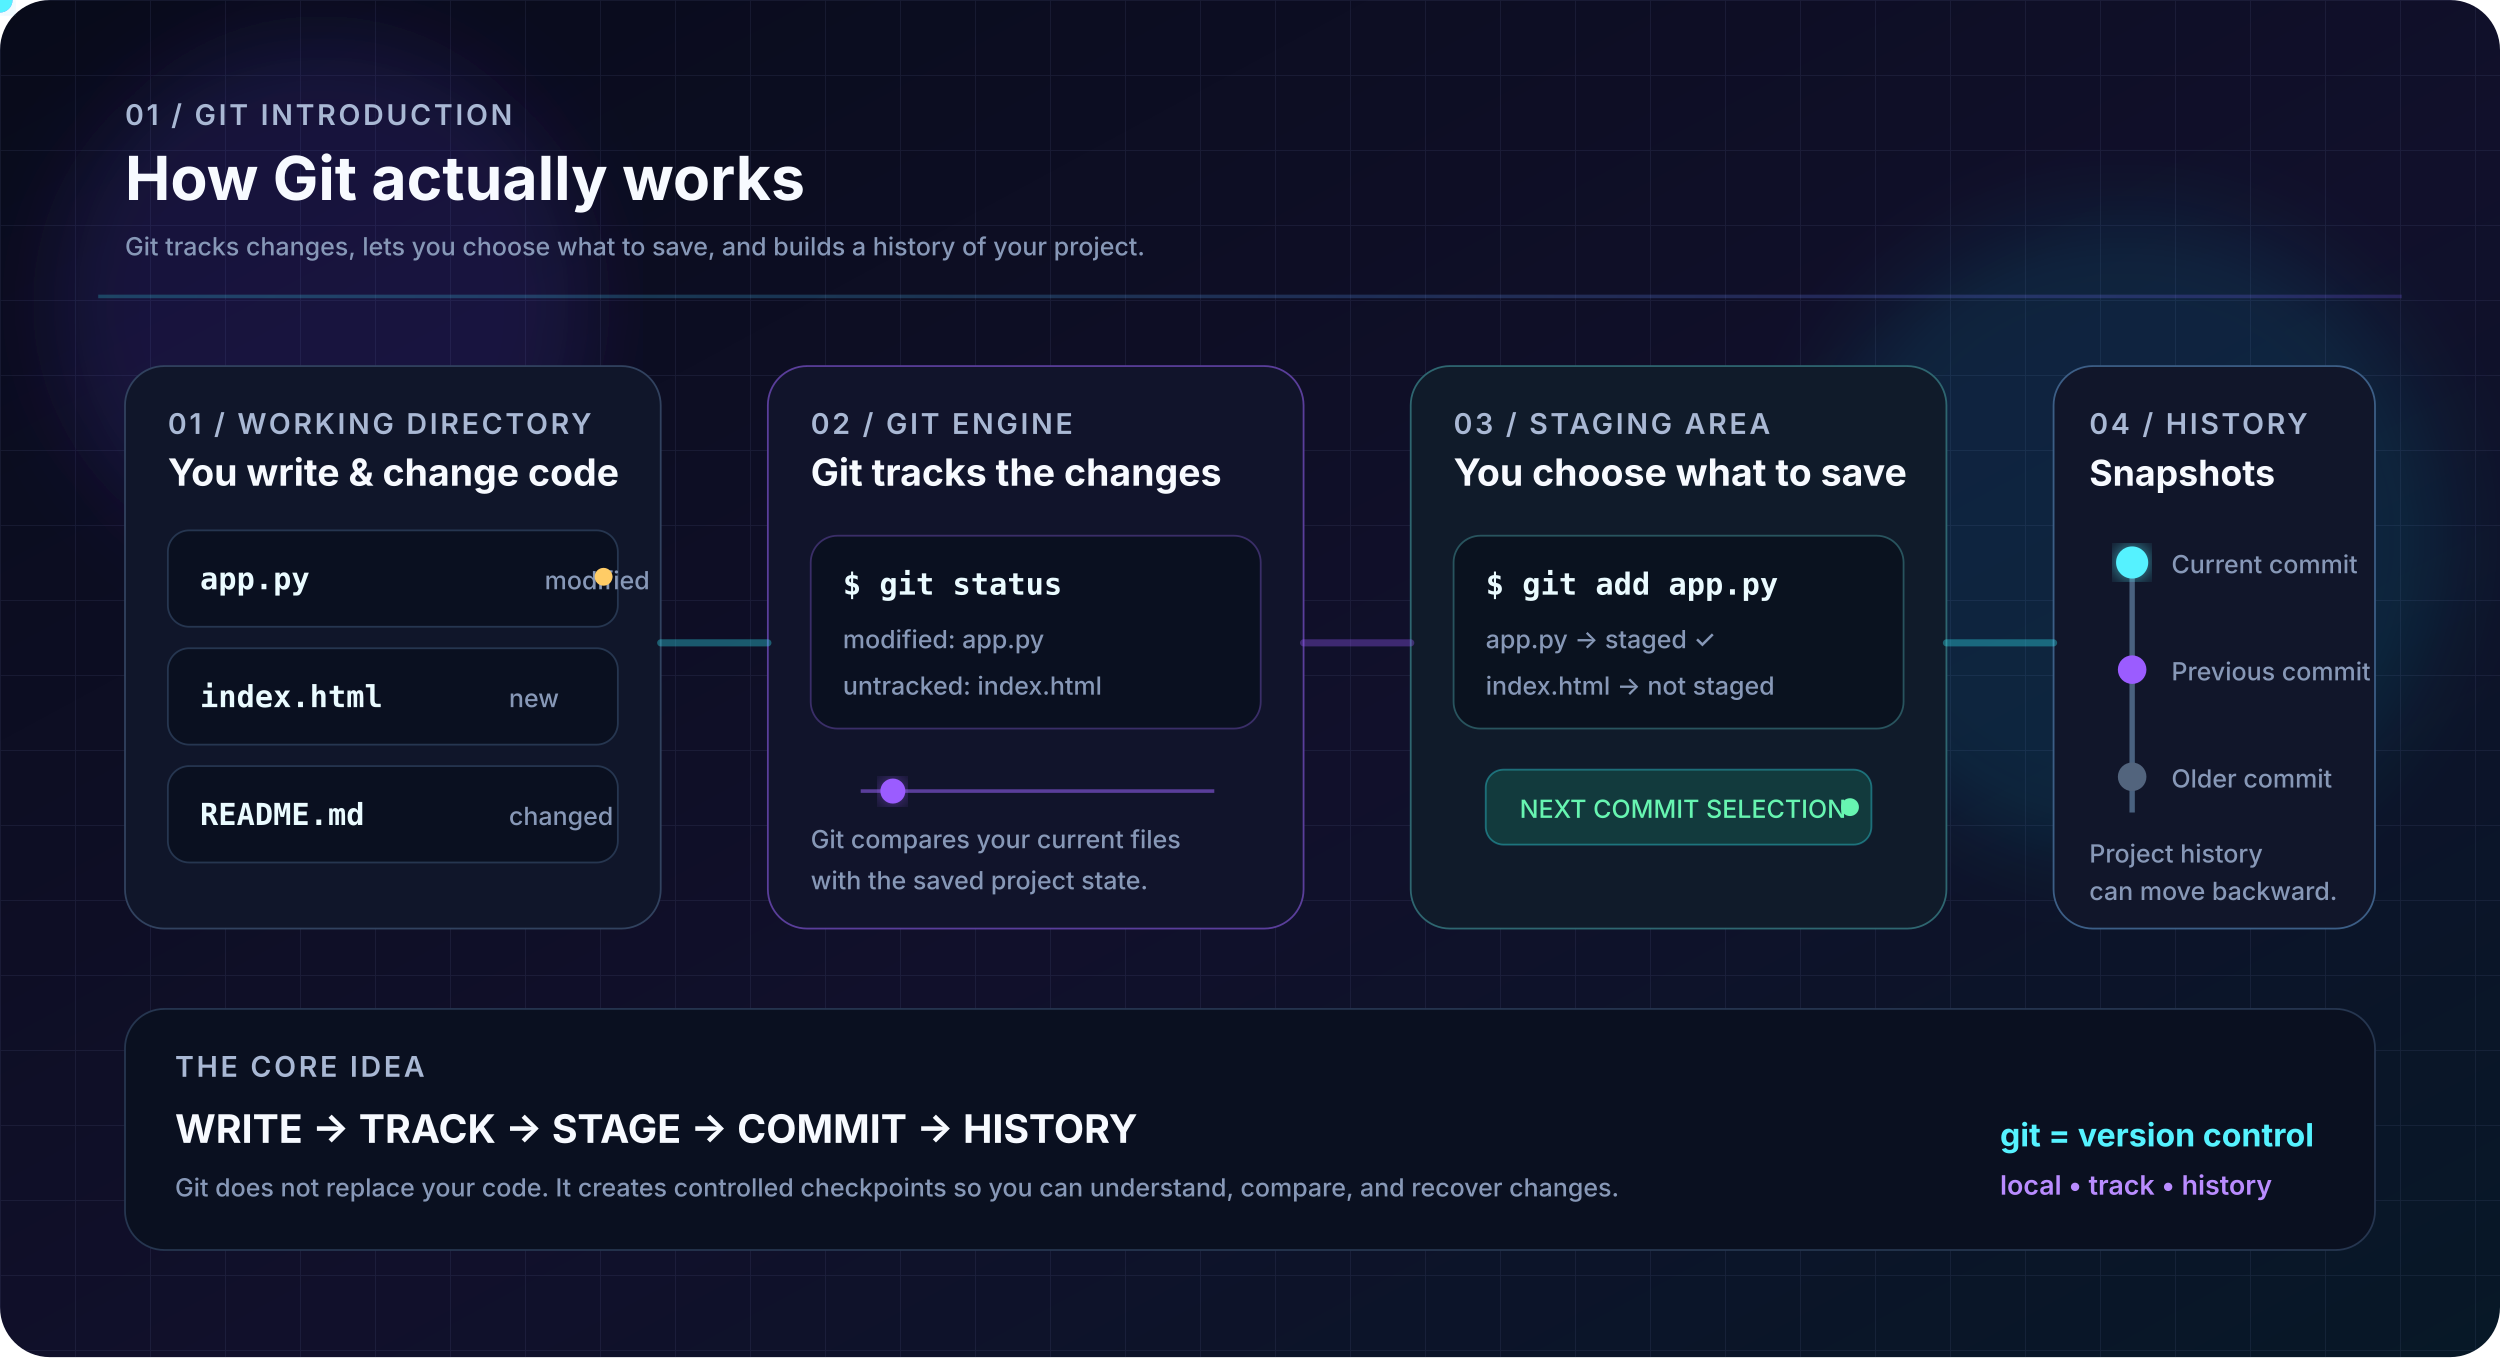
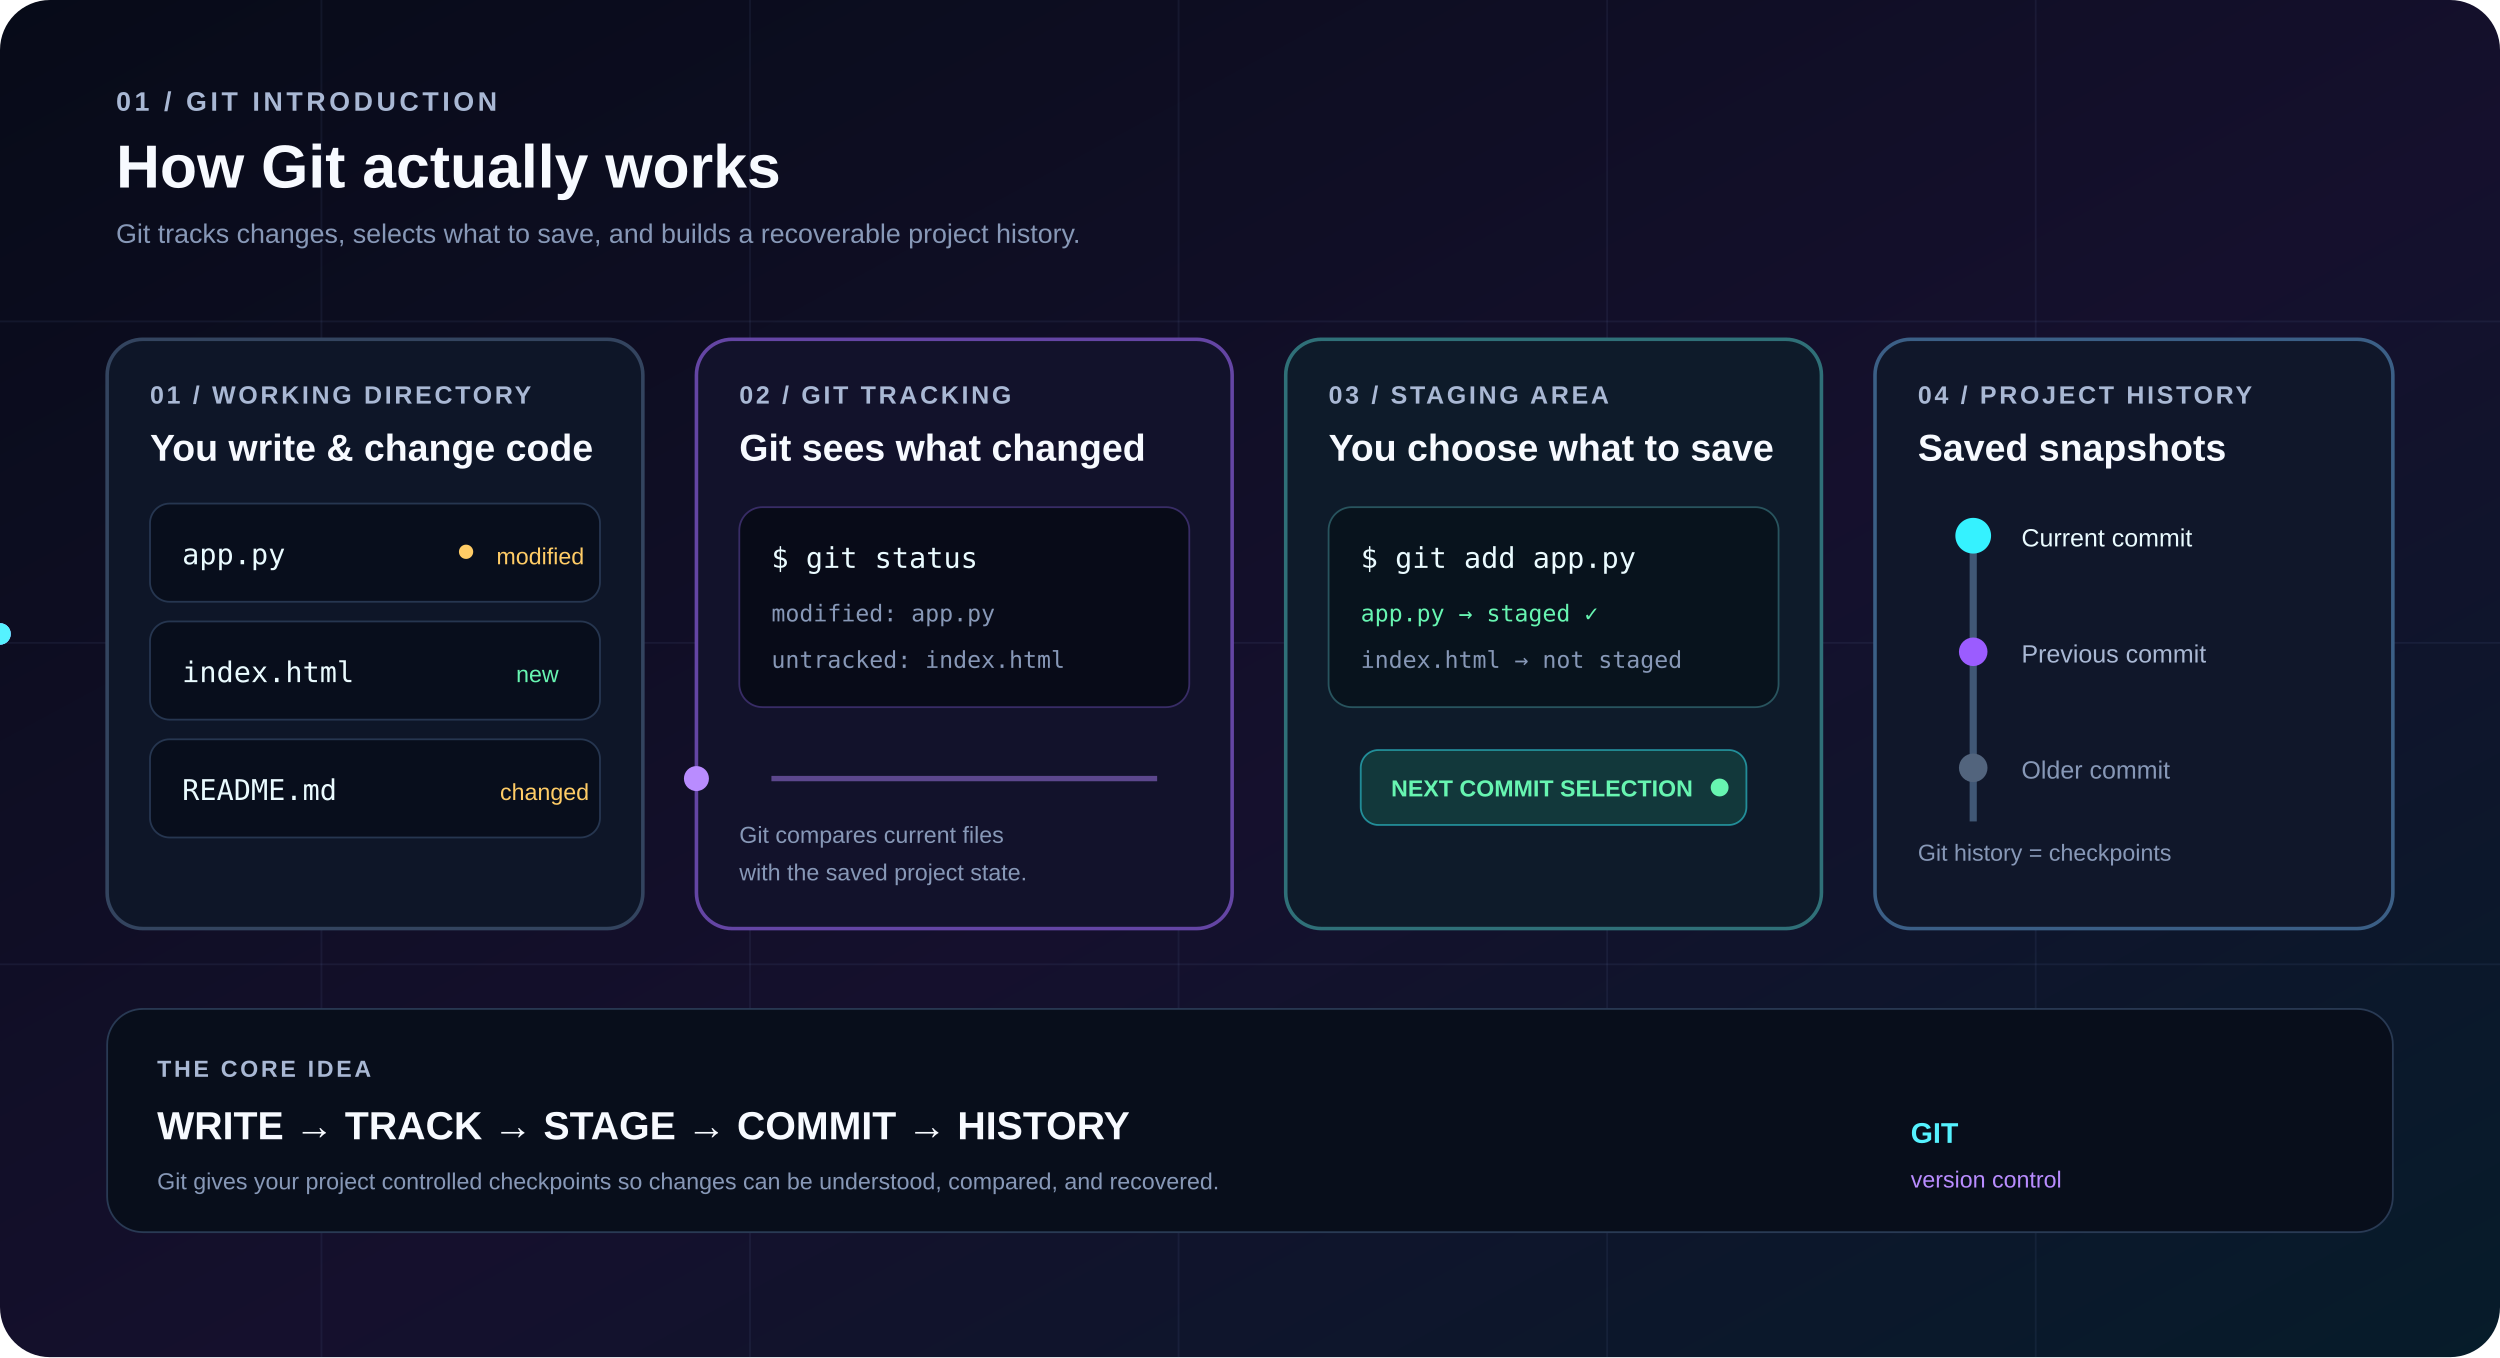
<svg xmlns="http://www.w3.org/2000/svg" width="1400" height="760" viewBox="0 0 1400 760">
  <defs>
    <linearGradient id="bg" x1="0" y1="0" x2="1" y2="1">
-       <stop stop-color="#080B1A" />
-       <stop offset="0.55" stop-color="#11102B" />
-       <stop offset="1" stop-color="#071827" />
+       <stop stop-color="#070B18" />
+       <stop offset=".55" stop-color="#15102D" />
+       <stop offset="1" stop-color="#061C2A" />
    </linearGradient>
-     <linearGradient id="cyan" x1="0" x2="1">
+     <linearGradient id="line" x1="0" x2="1">
      <stop stop-color="#35F2FF" />
-       <stop offset="1" stop-color="#7C5CFF" />
+       <stop offset="1" stop-color="#9B5CFF" />
    </linearGradient>
-     <linearGradient id="purple" x1="0" x2="1">
-       <stop stop-color="#9B5CFF" />
-       <stop offset="1" stop-color="#35F2FF" />
-     </linearGradient>
-     <filter id="glow">
-       <feGaussianBlur stdDeviation="7" result="b" />
-       <feMerge>
-         <feMergeNode in="b" />
-         <feMergeNode in="SourceGraphic" />
-       </feMerge>
-     </filter>
-     <filter id="soft">
-       <feGaussianBlur stdDeviation="24" />
-     </filter>
-     <pattern id="grid" width="42" height="42" patternUnits="userSpaceOnUse">
-       <path d="M42 0H0V42" fill="none" stroke="#8BA4D81A" stroke-width="1" />
-     </pattern>
-     <style>
-       .title{font:700 34px Inter,Segoe UI,sans-serif;fill:#F7FAFF}.label{font:600 16px Inter,Segoe UI,sans-serif;fill:#A9B8D4;letter-spacing:1.5px}.small{font:500 14px Inter,Segoe UI,sans-serif;fill:#8798B7}.code{font:600 17px JetBrains Mono,Consolas,monospace;fill:#EAFBFF}.cyan{fill:#55F2FF}.purple{fill:#B98CFF}.green{fill:#67F5B1}.white{fill:#F7FAFF}
-     </style>
  </defs>
  <rect width="1400" height="760" rx="28" fill="url(#bg)" />
-   <rect x="0" y="0" width="1400" height="760" rx="28" fill="url(#grid)" />
-   <circle cx="180" cy="170" r="150" fill="#6E4BFF22" filter="url(#soft)" />
-   <circle cx="1190" cy="300" r="180" fill="#20E8FF18" filter="url(#soft)" />
-   <text x="70" y="70" class="label">01 / GIT INTRODUCTION</text>
-   <text x="70" y="112" class="title">How Git actually works</text>
-   <text x="70" y="143" class="small">Git tracks changes, lets you choose what to save, and builds a history of your project.</text>
-   <g transform="translate(70 205)">
-     <rect width="300" height="315" rx="22" fill="#10162A" stroke="#31425F" />
-     <text x="24" y="38" class="label">01 / WORKING DIRECTORY</text>
-     <text x="24" y="67" class="white" style="font:700 21px Inter,Segoe UI,sans-serif">You write &amp; change code</text>
-     <rect x="24" y="92" width="252" height="54" rx="12" fill="#0A1020" stroke="#263650" />
-     <text x="42" y="125" class="code">app.py</text>
-     <text x="235" y="125" class="small">modified</text>
-     <rect x="24" y="158" width="252" height="54" rx="12" fill="#0A1020" stroke="#263650" />
-     <text x="42" y="191" class="code">index.html</text>
-     <text x="215" y="191" class="small">new</text>
-     <rect x="24" y="224" width="252" height="54" rx="12" fill="#0A1020" stroke="#263650" />
-     <text x="42" y="257" class="code">README.md</text>
-     <text x="215" y="257" class="small">changed</text>
-     <circle cx="268" cy="118" r="5" fill="#FFCC66">
-       <animate attributeName="opacity" values="1;.25;1" dur="1.3s" repeatCount="indefinite" />
+   <path d="M0 180H1400M0 360H1400M0 540H1400" stroke="#8BA4D814" />
+   <path d="M180 0V760M420 0V760M660 0V760M900 0V760M1140 0V760" stroke="#8BA4D814" />
+   <text x="65" y="62" fill="#A9B8D4" font-family="Arial,sans-serif" font-size="15" font-weight="700" letter-spacing="2">01 / GIT INTRODUCTION</text>
+   <text x="65" y="105" fill="#F7FAFF" font-family="Arial,sans-serif" font-size="34" font-weight="700">How Git actually works</text>
+   <text x="65" y="136" fill="#8798B7" font-family="Arial,sans-serif" font-size="15">Git tracks changes, selects what to save, and builds a recoverable project history.</text>
+   <g transform="translate(60 190)">
+     <rect width="300" height="330" rx="20" fill="#0E1628" stroke="#33445F" stroke-width="2" />
+     <text x="24" y="36" fill="#A9B8D4" font-family="Arial,sans-serif" font-size="14" font-weight="700" letter-spacing="1.5">01 / WORKING DIRECTORY</text>
+     <text x="24" y="68" fill="#F7FAFF" font-family="Arial,sans-serif" font-size="21" font-weight="700">You write &amp; change code</text>
+     <g transform="translate(24 92)">
+       <rect width="252" height="55" rx="11" fill="#080E1C" stroke="#263650" />
+       <text x="18" y="34" fill="#EAFBFF" font-family="monospace" font-size="16">app.py</text>
+       <text x="194" y="34" fill="#FFCC66" font-family="Arial,sans-serif" font-size="13">modified</text>
+       <circle cx="177" cy="27" r="4" fill="#FFCC66">
+         <animate attributeName="opacity" values="1;.2;1" dur="1.2s" repeatCount="indefinite" />
+       </circle>
+     </g>
+     <g transform="translate(24 158)">
+       <rect width="252" height="55" rx="11" fill="#080E1C" stroke="#263650" />
+       <text x="18" y="34" fill="#EAFBFF" font-family="monospace" font-size="16">index.html</text>
+       <text x="205" y="34" fill="#67F5B1" font-family="Arial,sans-serif" font-size="13">new</text>
+     </g>
+     <g transform="translate(24 224)">
+       <rect width="252" height="55" rx="11" fill="#080E1C" stroke="#263650" />
+       <text x="18" y="34" fill="#EAFBFF" font-family="monospace" font-size="16">README.md</text>
+       <text x="196" y="34" fill="#FFCC66" font-family="Arial,sans-serif" font-size="13">changed</text>
+     </g>
+   </g>
+   <g transform="translate(390 190)">
+     <rect width="300" height="330" rx="20" fill="#12122B" stroke="#6445A4" stroke-width="2" />
+     <text x="24" y="36" fill="#A9B8D4" font-family="Arial,sans-serif" font-size="14" font-weight="700" letter-spacing="1.5">02 / GIT TRACKING</text>
+     <text x="24" y="68" fill="#F7FAFF" font-family="Arial,sans-serif" font-size="21" font-weight="700">Git sees what changed</text>
+     <rect x="24" y="94" width="252" height="112" rx="13" fill="#080B18" stroke="#382C66" />
+     <text x="42" y="128" fill="#EAFBFF" font-family="monospace" font-size="16">$ git status</text>
+     <text x="42" y="158" fill="#8798B7" font-family="monospace" font-size="13">modified: app.py</text>
+     <text x="42" y="184" fill="#8798B7" font-family="monospace" font-size="13">untracked: index.html</text>
+     <path d="M42 246H258" stroke="#5C478D" stroke-width="3" />
+     <circle cy="246" r="7" fill="#B98CFF">
+       <animate attributeName="cx" values="45;255;45" dur="2.4s" repeatCount="indefinite" />
+     </circle>
+     <text x="24" y="282" fill="#8798B7" font-family="Arial,sans-serif" font-size="13">Git compares current files</text>
+     <text x="24" y="303" fill="#8798B7" font-family="Arial,sans-serif" font-size="13">with the saved project state.</text>
+   </g>
+   <g transform="translate(720 190)">
+     <rect width="300" height="330" rx="20" fill="#0E1B2A" stroke="#2F7078" stroke-width="2" />
+     <text x="24" y="36" fill="#A9B8D4" font-family="Arial,sans-serif" font-size="14" font-weight="700" letter-spacing="1.5">03 / STAGING AREA</text>
+     <text x="24" y="68" fill="#F7FAFF" font-family="Arial,sans-serif" font-size="21" font-weight="700">You choose what to save</text>
+     <rect x="24" y="94" width="252" height="112" rx="13" fill="#08131D" stroke="#28545E" />
+     <text x="42" y="128" fill="#EAFBFF" font-family="monospace" font-size="16">$ git add app.py</text>
+     <text x="42" y="158" fill="#67F5B1" font-family="monospace" font-size="13">app.py → staged ✓</text>
+     <text x="42" y="184" fill="#8798B7" font-family="monospace" font-size="13">index.html → not staged</text>
+     <rect x="42" y="230" width="216" height="42" rx="10" fill="#12383B" stroke="#35F2FF" stroke-opacity=".5" />
+     <text x="59" y="256" fill="#67F5B1" font-family="Arial,sans-serif" font-size="13" font-weight="700">NEXT COMMIT SELECTION</text>
+     <circle cx="243" cy="251" r="5" fill="#67F5B1">
+       <animate attributeName="r" values="4;7;4" dur="1.4s" repeatCount="indefinite" />
    </circle>
  </g>
-   <g transform="translate(430 205)">
-     <rect width="300" height="315" rx="22" fill="#11142B" stroke="#5A3E9B" />
-     <text x="24" y="38" class="label">02 / GIT ENGINE</text>
-     <text x="24" y="67" class="white" style="font:700 21px Inter,Segoe UI,sans-serif">Git tracks the changes</text>
-     <rect x="24" y="95" width="252" height="108" rx="15" fill="#0A1020" stroke="#3A2E68" />
-     <text x="42" y="128" class="code">$ git status</text>
-     <text x="42" y="158" class="small">modified: app.py</text>
-     <text x="42" y="184" class="small">untracked: index.html</text>
-     <path d="M52 238 H250" stroke="#5A3E9B" stroke-width="2" />
-     <circle cx="70" cy="238" r="7" fill="#9B5CFF" filter="url(#glow)">
-       <animate attributeName="cx" values="70;230;70" dur="2.6s" repeatCount="indefinite" />
+   <g transform="translate(1050 190)">
+     <rect width="290" height="330" rx="20" fill="#10172A" stroke="#3B5F86" stroke-width="2" />
+     <text x="24" y="36" fill="#A9B8D4" font-family="Arial,sans-serif" font-size="14" font-weight="700" letter-spacing="1.5">04 / PROJECT HISTORY</text>
+     <text x="24" y="68" fill="#F7FAFF" font-family="Arial,sans-serif" font-size="21" font-weight="700">Saved snapshots</text>
+     <path d="M55 105V270" stroke="#405775" stroke-width="4" />
+     <circle cx="55" cy="110" r="10" fill="#35F2FF">
+       <animate attributeName="r" values="8;12;8" dur="1.7s" repeatCount="indefinite" />
    </circle>
-     <text x="24" y="270" class="small">Git compares your current files</text>
-     <text x="24" y="293" class="small">with the saved project state.</text>
+     <circle cx="55" cy="175" r="8" fill="#9B5CFF" />
+     <circle cx="55" cy="240" r="8" fill="#52647D" />
+     <text x="82" y="116" fill="#EAFBFF" font-family="Arial,sans-serif" font-size="14">Current commit</text>
+     <text x="82" y="181" fill="#A9B8D4" font-family="Arial,sans-serif" font-size="14">Previous commit</text>
+     <text x="82" y="246" fill="#8798B7" font-family="Arial,sans-serif" font-size="14">Older commit</text>
+     <text x="24" y="292" fill="#8798B7" font-family="Arial,sans-serif" font-size="13">Git history = checkpoints</text>
  </g>
-   <g transform="translate(790 205)">
-     <rect width="300" height="315" rx="22" fill="#101B2A" stroke="#2E6670" />
-     <text x="24" y="38" class="label">03 / STAGING AREA</text>
-     <text x="24" y="67" class="white" style="font:700 21px Inter,Segoe UI,sans-serif">You choose what to save</text>
-     <rect x="24" y="95" width="252" height="108" rx="15" fill="#0A121F" stroke="#28545E" />
-     <text x="42" y="128" class="code">$ git add app.py</text>
-     <text x="42" y="158" class="small">app.py  →  staged ✓</text>
-     <text x="42" y="184" class="small">index.html → not staged</text>
-     <rect x="42" y="226" width="216" height="42" rx="10" fill="#123A3D" stroke="#35F2FF" stroke-opacity=".35" />
-     <text x="61" y="253" class="small" style="fill:#67F5B1">NEXT COMMIT SELECTION</text>
-     <circle cx="246" cy="247" r="5" fill="#67F5B1">
-       <animate attributeName="r" values="4;7;4" dur="1.5s" repeatCount="indefinite" />
+   <g stroke="url(#line)" stroke-width="4" fill="none" opacity=".7">
+     <path d="M360 355H390" />
+     <path d="M690 355H720" />
+     <path d="M1020 355H1050" />
+   </g>
+   <g fill="#55F2FF">
+     <circle cy="355" r="6">
+       <animate attributeName="cx" values="360;390;360" dur="1.5s" repeatCount="indefinite" />
+     </circle>
+     <circle cy="355" r="6" fill="#B98CFF">
+       <animate attributeName="cx" values="690;720;690" dur="1.5s" begin=".4s" repeatCount="indefinite" />
+     </circle>
+     <circle cy="355" r="6">
+       <animate attributeName="cx" values="1020;1050;1020" dur="1.5s" begin=".8s" repeatCount="indefinite" />
    </circle>
  </g>
-   <g transform="translate(1150 205)">
-     <rect width="180" height="315" rx="22" fill="#11162A" stroke="#3C5E86" />
-     <text x="20" y="38" class="label">04 / HISTORY</text>
-     <text x="20" y="67" class="white" style="font:700 20px Inter,Segoe UI,sans-serif">Snapshots</text>
-     <line x1="44" y1="103" x2="44" y2="250" stroke="#49617F" stroke-width="3" />
-     <circle cx="44" cy="110" r="9" fill="#55F2FF" filter="url(#glow)" />
-     <circle cx="44" cy="170" r="8" fill="#9B5CFF" />
-     <circle cx="44" cy="230" r="8" fill="#52647D" />
-     <text x="66" y="116" class="small">Current commit</text>
-     <text x="66" y="176" class="small">Previous commit</text>
-     <text x="66" y="236" class="small">Older commit</text>
-     <text x="20" y="278" class="small">Project history</text>
-     <text x="20" y="299" class="small">can move backward.</text>
-   </g>
-   <g fill="none" stroke-linecap="round">
-     <path d="M370 360 C395 360 405 360 430 360" stroke="#35F2FF55" stroke-width="4" />
-     <path d="M730 360 C755 360 765 360 790 360" stroke="#9B5CFF55" stroke-width="4" />
-     <path d="M1090 360 C1115 360 1125 360 1150 360" stroke="#35F2FF55" stroke-width="4" />
-     <circle r="7" fill="#55F2FF" filter="url(#glow)">
-       <animateMotion dur="2.1s" repeatCount="indefinite" path="M370 360 C395 360 405 360 430 360" />
-     </circle>
-     <circle r="7" fill="#B98CFF" filter="url(#glow)">
-       <animateMotion dur="2.1s" begin=".45s" repeatCount="indefinite" path="M730 360 C755 360 765 360 790 360" />
-     </circle>
-     <circle r="7" fill="#55F2FF" filter="url(#glow)">
-       <animateMotion dur="2.1s" begin=".9s" repeatCount="indefinite" path="M1090 360 C1115 360 1125 360 1150 360" />
-     </circle>
-   </g>
-   <g transform="translate(70 565)">
-     <rect width="1260" height="135" rx="22" fill="#0A1020" stroke="#263650" />
-     <text x="28" y="38" class="label">THE CORE IDEA</text>
-     <text x="28" y="75" class="white" style="font:700 22px Inter,Segoe UI,sans-serif">WRITE → TRACK → STAGE → COMMIT → HISTORY</text>
-     <text x="28" y="105" class="small">Git does not replace your code. It creates controlled checkpoints so you can understand, compare, and recover changes.</text>
-     <text x="1050" y="77" class="cyan" style="font:700 18px Inter,Segoe UI,sans-serif">git = version control</text>
-     <text x="1050" y="104" class="purple" style="font:600 15px Inter,Segoe UI,sans-serif">local • track • history</text>
-   </g>
-   <rect x="55" y="165" width="1290" height="2" fill="url(#cyan)" opacity=".22">
-     <animate attributeName="y" values="165;540;165" dur="6s" repeatCount="indefinite" />
-   </rect>
+   <rect x="60" y="565" width="1280" height="125" rx="20" fill="#080E1B" stroke="#293A54" />
+   <text x="88" y="603" fill="#A9B8D4" font-family="Arial,sans-serif" font-size="13" font-weight="700" letter-spacing="1.5">THE CORE IDEA</text>
+   <text x="88" y="638" fill="#F7FAFF" font-family="Arial,sans-serif" font-size="22" font-weight="700">WRITE → TRACK → STAGE → COMMIT → HISTORY</text>
+   <text x="88" y="666" fill="#8798B7" font-family="Arial,sans-serif" font-size="13">Git gives your project controlled checkpoints so changes can be understood, compared, and recovered.</text>
+   <text x="1070" y="640" fill="#55F2FF" font-family="Arial,sans-serif" font-size="16" font-weight="700">GIT</text>
+   <text x="1070" y="665" fill="#B98CFF" font-family="Arial,sans-serif" font-size="13">version control</text>
</svg>
